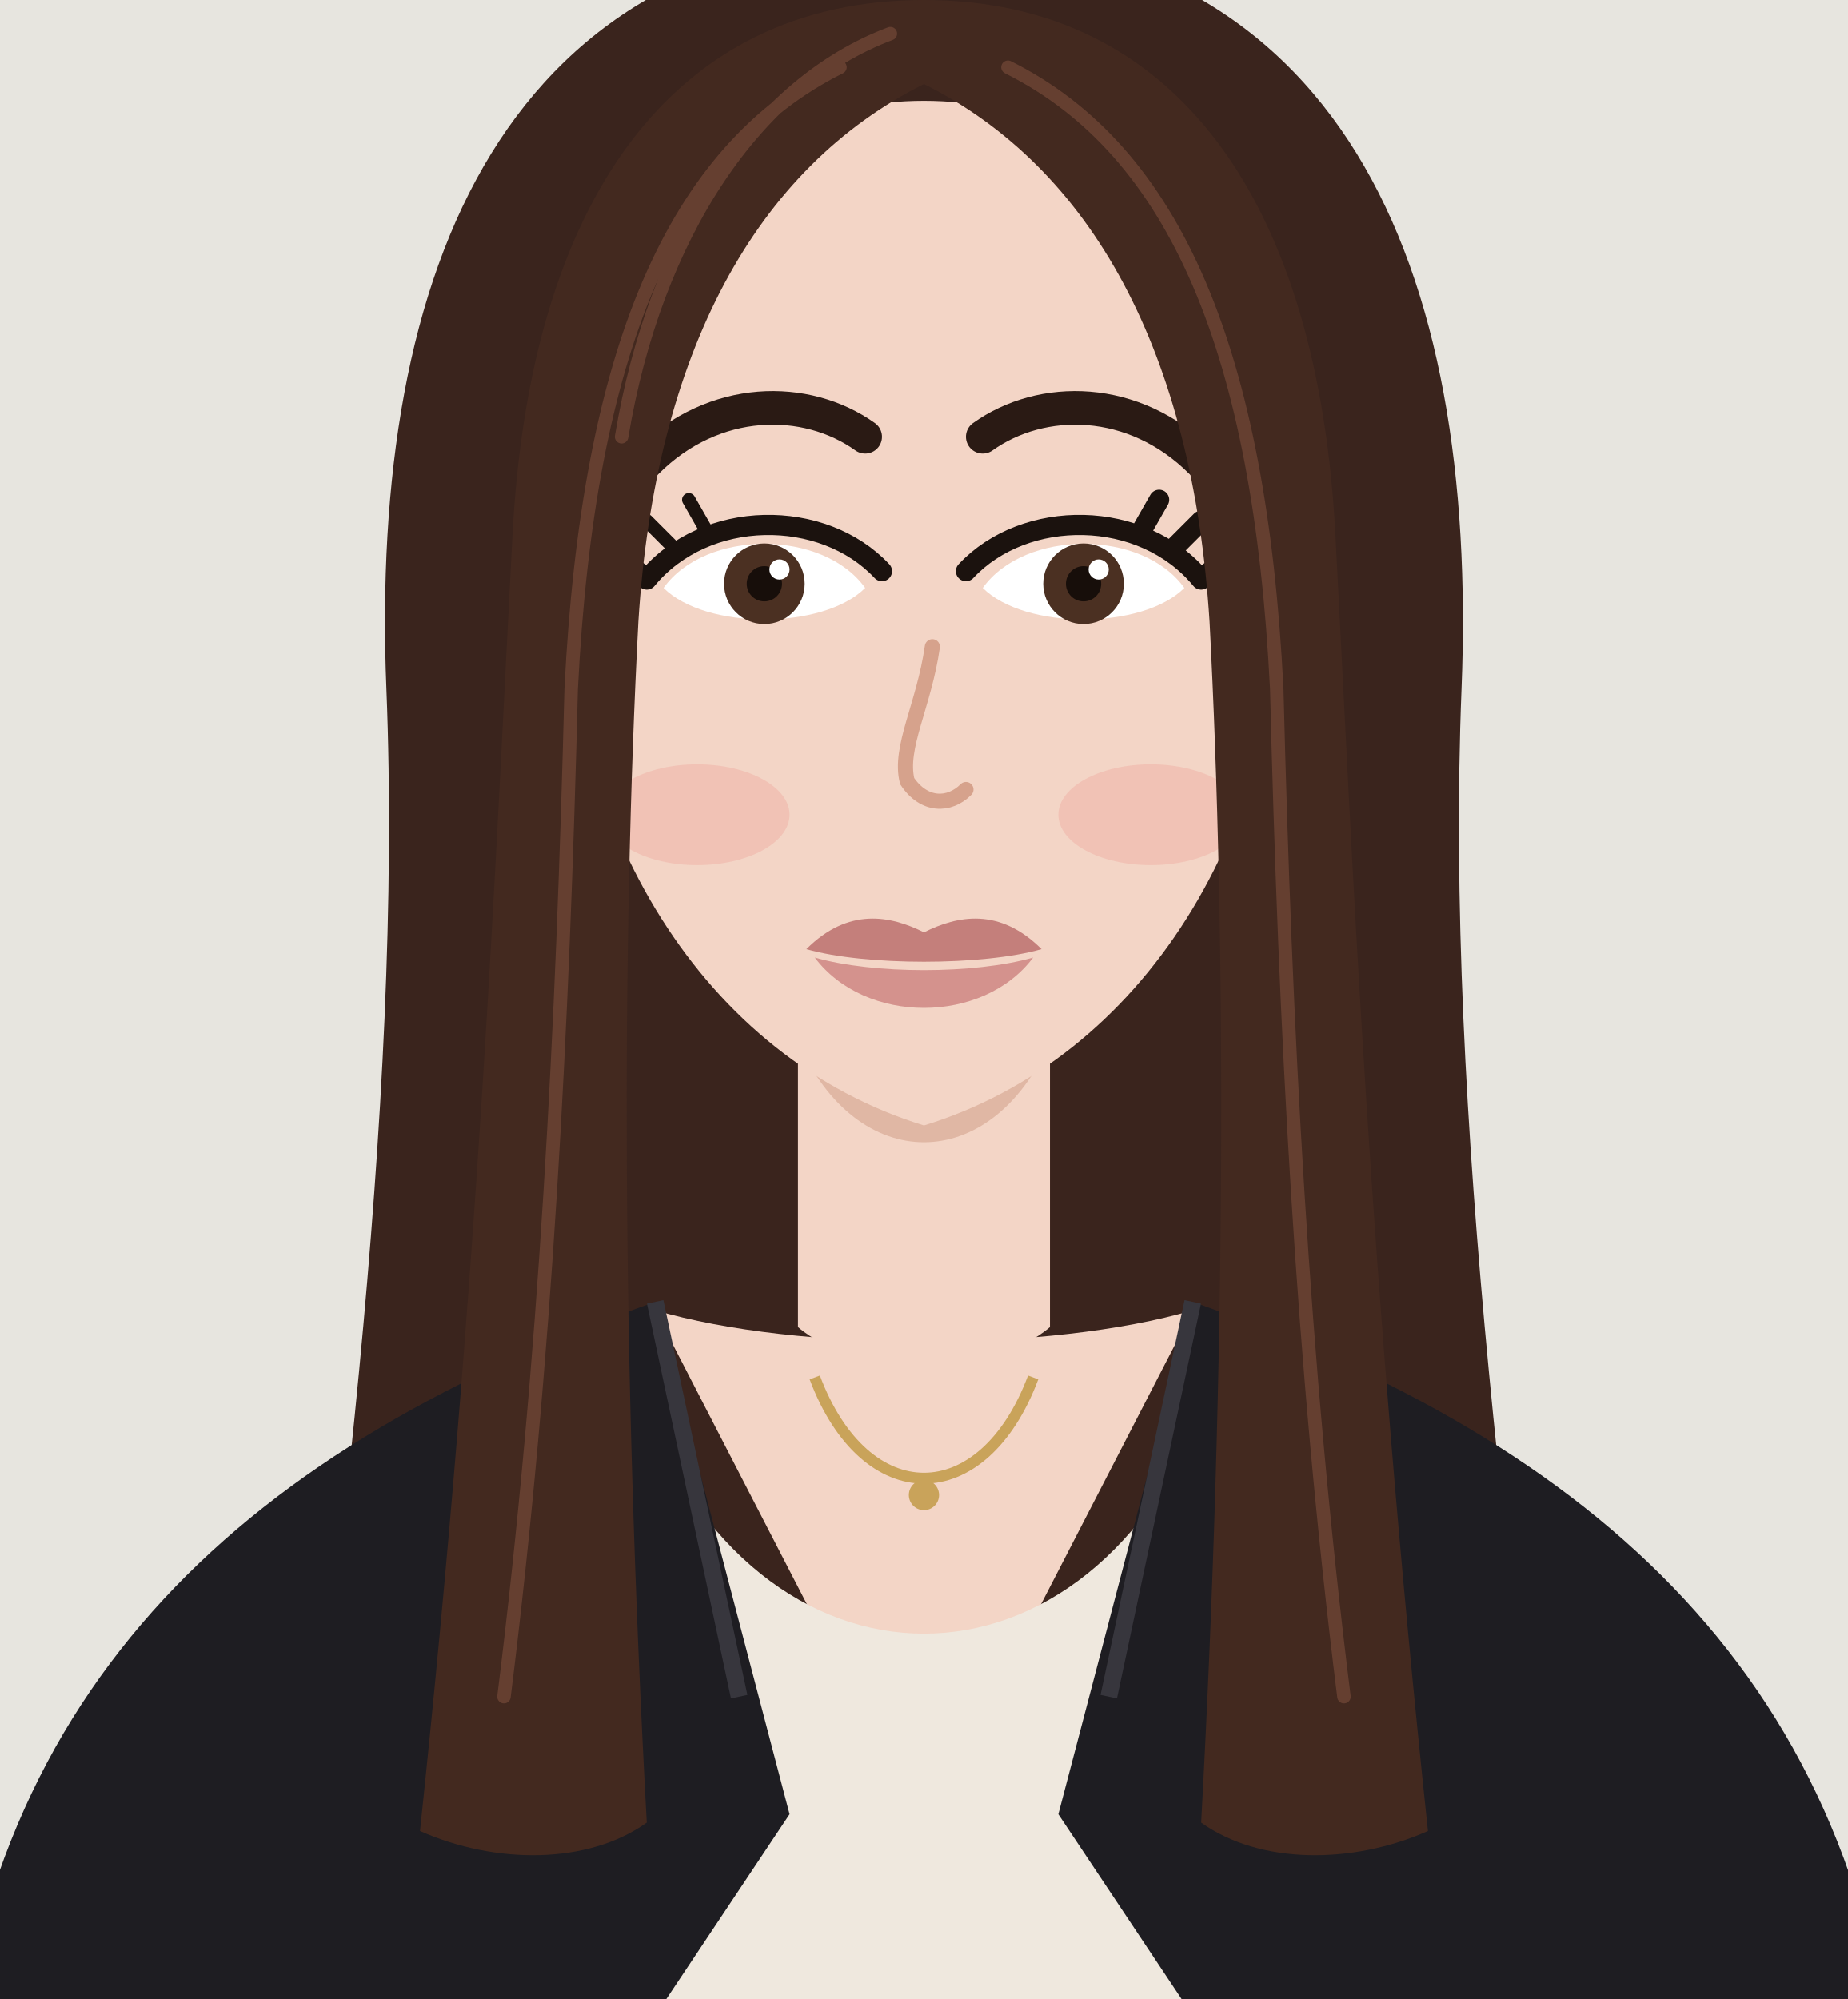
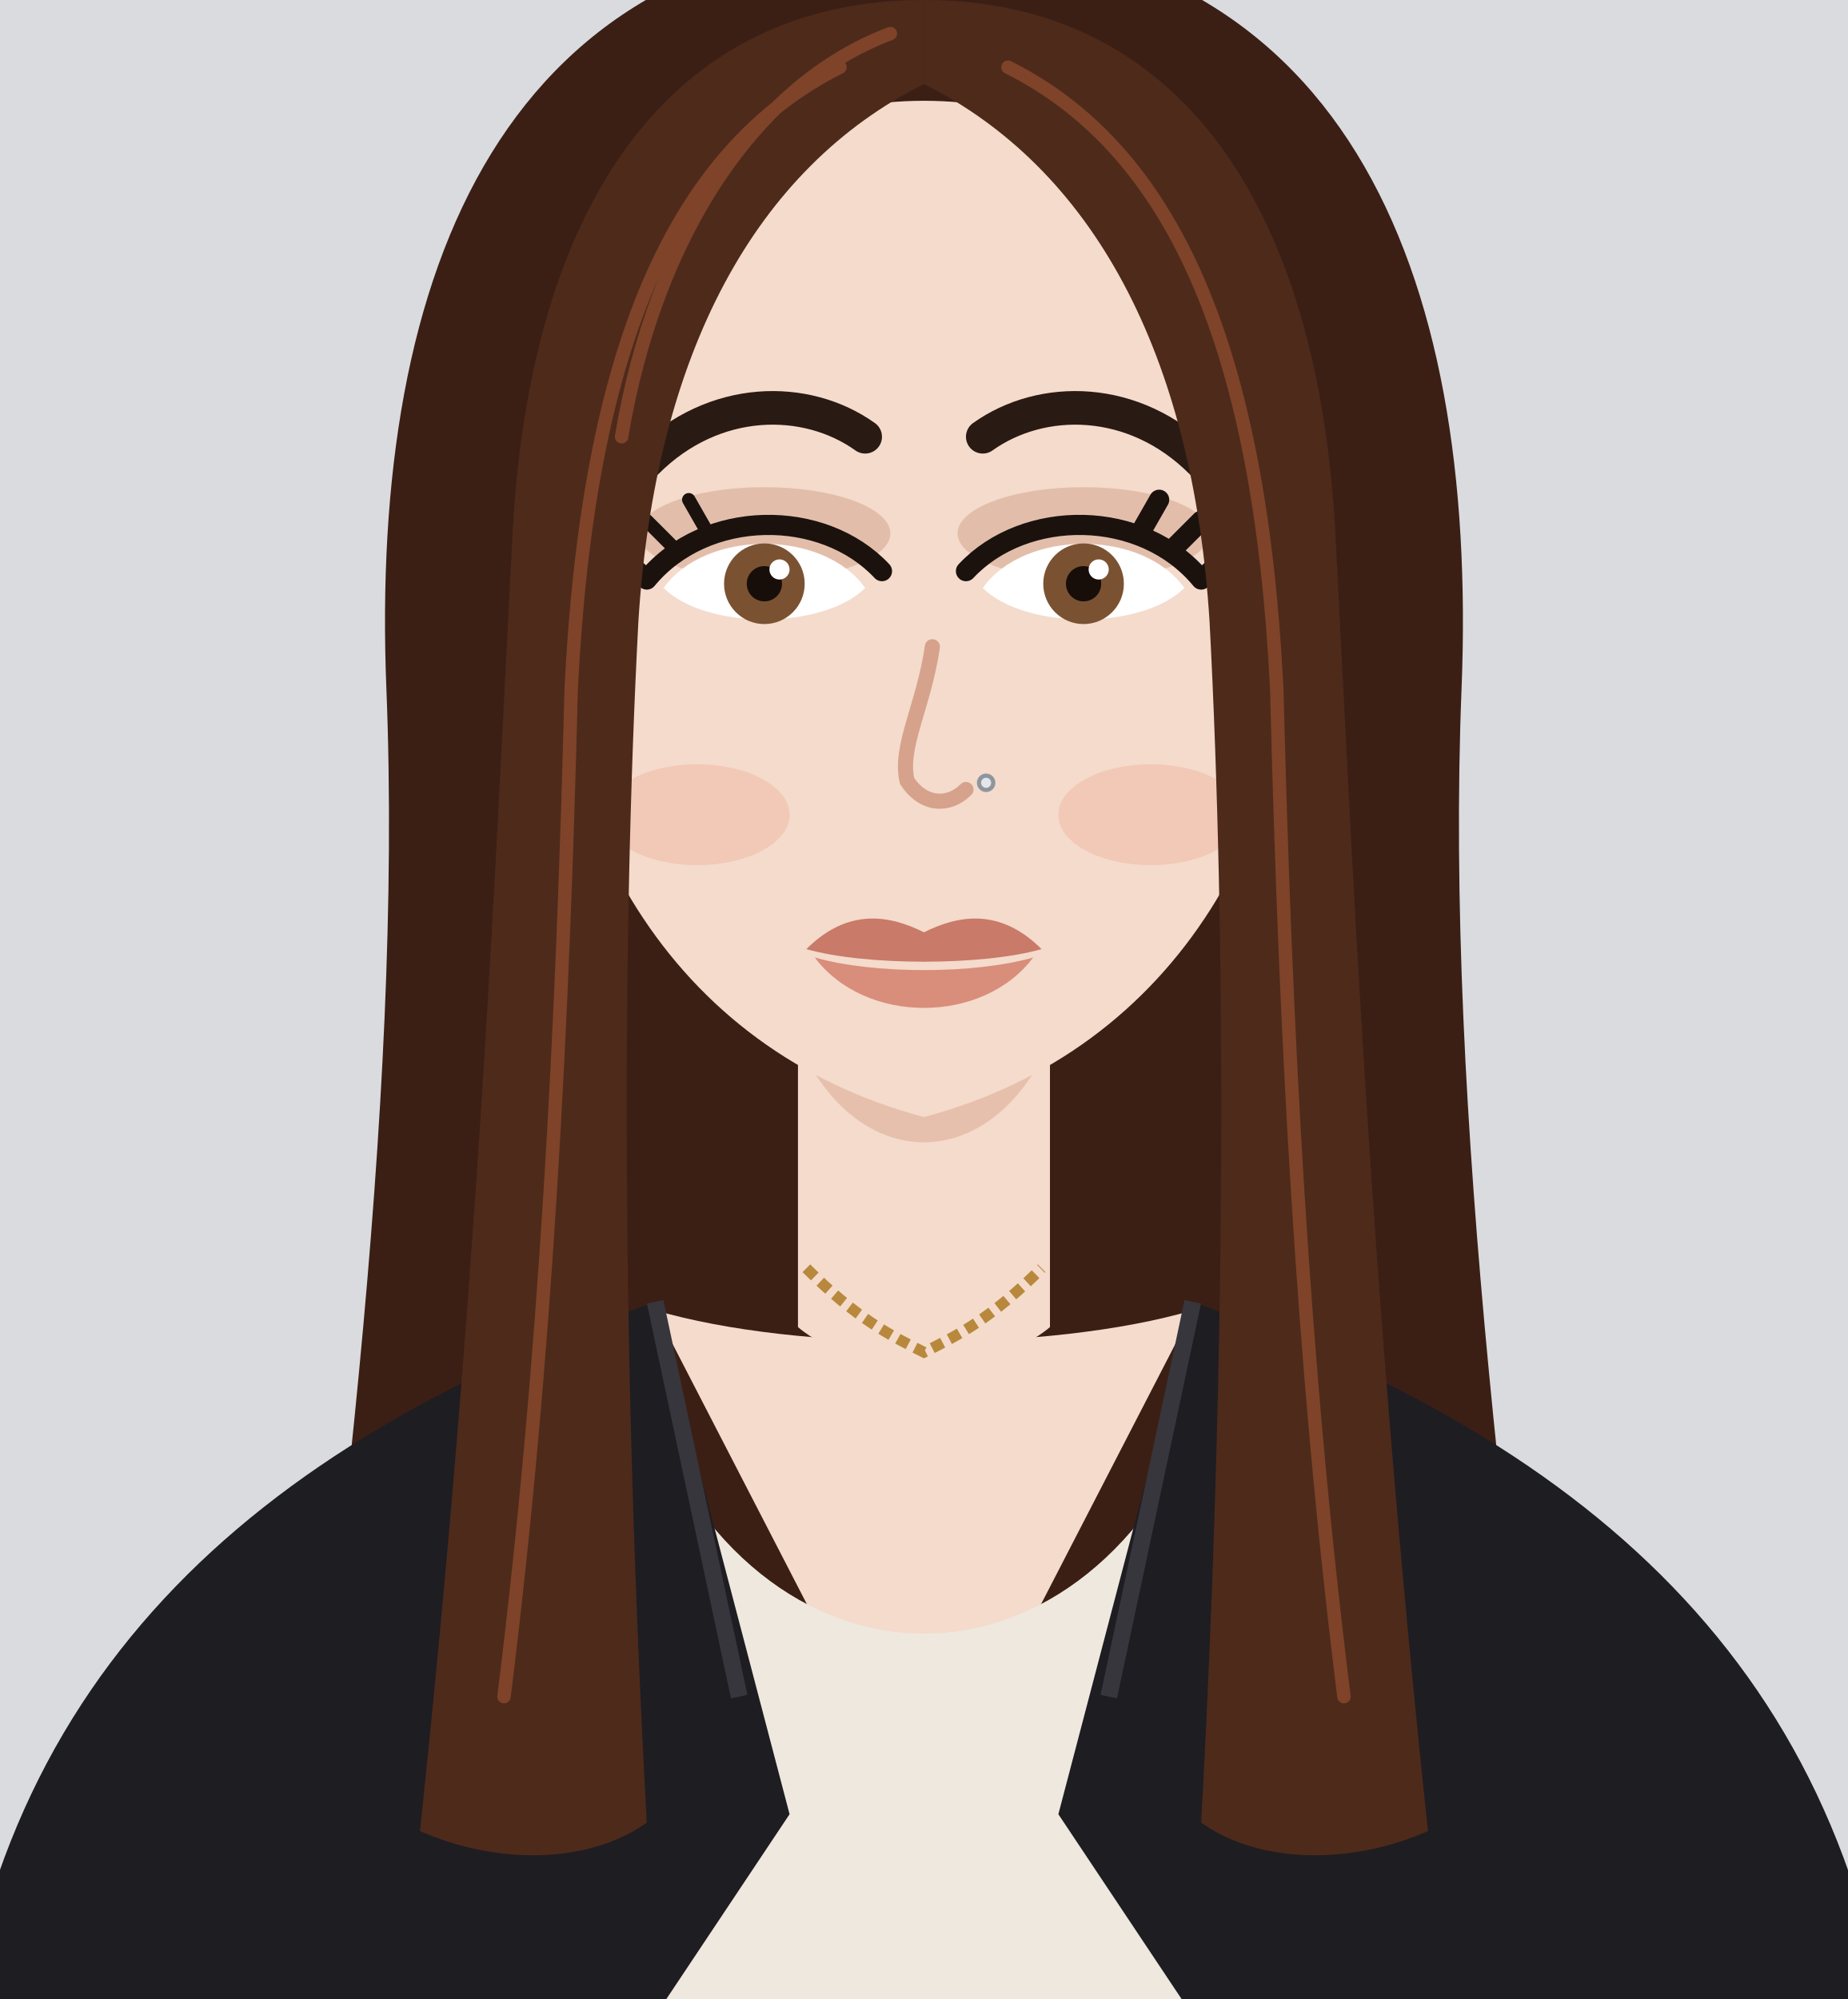
<svg xmlns="http://www.w3.org/2000/svg" viewBox="40 48 220 238">
  <style>
  .arms { transform: translateY(80px); animation: ruce .9s .5s cubic-bezier(.3, 1.35, .5, 1) forwards; }
  .smile { opacity: 0; animation: zobraz .35s 1.5s forwards; }
  .neutral { animation: skryj .35s 1.5s forwards; }
  .head { transform-origin: 150px 200px; animation: naklon 6s 2.3s infinite; }
  .eye-open { transform-box: fill-box; transform-origin: center; animation: mrk 6s 2.3s infinite; }
  .eye-wink { opacity: 0; animation: mrk-cara 6s 2.3s infinite; }
  .brow-r { animation: oboci 6s 2.3s infinite; }
  .blush-r { transform-box: fill-box; transform-origin: center; animation: tvar 6s 2.3s infinite; }
  @keyframes ruce { to { transform: translateY(0); } }
  @keyframes zobraz { to { opacity: 1; } }
  @keyframes skryj { to { opacity: 0; } }
  @keyframes mrk { 0%, 3% { transform: scaleY(1); } 5%, 15% { transform: scaleY(.05); } 18%, 100% { transform: scaleY(1); } }
  @keyframes mrk-cara { 0%, 3% { opacity: 0; } 5%, 15% { opacity: 1; } 17%, 100% { opacity: 0; } }
  @keyframes naklon { 0%, 2% { transform: rotate(0); } 6%, 15% { transform: rotate(-3deg); } 20%, 100% { transform: rotate(0); } }
  @keyframes oboci { 0%, 3% { transform: translateY(0); } 5%, 15% { transform: translateY(2.5px); } 18%, 100% { transform: translateY(0); } }
  @keyframes tvar { 0%, 3% { transform: scale(1); } 5%, 15% { transform: scale(1.25) translateY(-2px); } 18%, 100% { transform: scale(1); } }
  @media (prefers-reduced-motion: reduce) {
    .arms, .smile, .neutral, .head, .eye-open, .eye-wink, .brow-r, .blush-r { animation: none; }
    .arms { transform: none; } .smile { opacity: 1; } .neutral { opacity: 0; }
  }
</style>
-   <rect width="300" height="300" fill="#e7e5df" />
+   <rect width="300" height="300" fill="#d9dbdf" />
  <g class="head">
-     <path fill="#3a241d" d="M150 40 C100 40 84 80 86 130 C88 180 80 240 72 300 L228 300 C220 240 212 180 214 130 C216 80 200 40 150 40 Z" />
+     <path fill="#3b1f15" d="M150 40 C100 40 84 80 86 130 C88 180 80 240 72 300 L228 300 C220 240 212 180 214 130 C216 80 200 40 150 40 Z" />
  </g>
  <g>
-     <path fill="#f3d5c6" d="M135 168 L135 206 C142 212 158 212 165 206 L165 168 Z" />
-     <path fill="#e0b7a4" d="M135 172 C142 188 158 188 165 172 L165 168 L135 168 Z" />
-     <path fill="#f3d5c6" d="M118 204 C135 209 165 209 182 204 L150 266 Z" />
+     <path fill="#f4dbcc" d="M135 168 L135 206 C142 212 158 212 165 206 L165 168 Z" />
+     <path fill="#e6c0ac" d="M135 172 C142 188 158 188 165 172 L165 168 L135 168 Z" />
+     <path fill="#f4dbcc" d="M118 204 C135 209 165 209 182 204 L150 266 Z" />
    <path fill="#efe8de" d="M116 214 C130 252 170 252 184 214 L198 300 L102 300 Z" />
-     <path fill="none" stroke="#c9a35a" stroke-width="1.3" d="M137 212 C143 228 157 228 163 212" />
-     <circle fill="#c9a35a" cx="150" cy="226" r="1.8" />
+     <path fill="none" stroke="#b8893c" stroke-width="1.3" stroke-dasharray="1.4 .9" d="M136 199 C142 205 146 207 150 209 C154 207 158 205 164 199" />
    <path fill="#1e1d22" d="M34 300 C38 248 70 220 118 203 L134 264 L110 300 Z" />
    <path fill="#1e1d22" d="M266 300 C262 248 230 220 182 203 L166 264 L190 300 Z" />
    <path fill="none" stroke="#37363d" stroke-width="2" d="M118 203 L128 250 M182 203 L172 250" />
  </g>
  <g class="head">
-     <path fill="#f3d5c6" d="M107 114 C107 80 126 60 150 60 C174 60 193 80 193 114 C193 147 176 174 150 182 C124 174 107 147 107 114 Z" />
-     <ellipse fill="#ee9f96" opacity=".35" cx="123" cy="145" rx="11" ry="6" />
-     <ellipse class="blush-r" fill="#ee9f96" opacity=".35" cx="177" cy="145" rx="11" ry="6" />
+     <path fill="#f4dbcc" d="M105 112 C105 78 126 60 150 60 C174 60 195 78 195 112 C196 146 180 173 150 181 C120 173 104 146 105 112 Z" />
+     <ellipse fill="#eda48e" opacity=".35" cx="123" cy="145" rx="11" ry="6" />
+     <ellipse class="blush-r" fill="#eda48e" opacity=".35" cx="177" cy="145" rx="11" ry="6" />
    <path fill="none" stroke="#2a1a14" stroke-width="4" stroke-linecap="round" d="M117 103 C125 95 136 95 143 100" />
    <path class="brow-r" fill="none" stroke="#2a1a14" stroke-width="4" stroke-linecap="round" d="M157 100 C164 95 175 95 183 103" />
+     <ellipse fill="#c48f74" opacity=".38" cx="131" cy="111.5" rx="15" ry="5.5" />
+     <ellipse class="eye-open" fill="#c48f74" opacity=".38" cx="169" cy="111.5" rx="15" ry="5.5" />
    <g>
      <path fill="#fff" d="M119 118 C124 111 138 111 143 118 C138 123 124 123 119 118 Z" />
-       <circle fill="#4b3022" cx="131" cy="117.5" r="4.8" />
+       <circle fill="#7a5232" cx="131" cy="117.5" r="4.8" />
      <circle fill="#170e0a" cx="131" cy="117.5" r="2.1" />
      <circle fill="#fff" cx="132.8" cy="115.8" r="1.2" />
      <path fill="none" stroke="#1b120e" stroke-width="2.4" stroke-linecap="round" stroke-linejoin="round" d="M145 116 C138 108.5 124 108.5 117 117 L112 112.5" />
    </g>
    <g class="eye-open">
      <path fill="#fff" d="M157 118 C162 111 176 111 181 118 C176 123 162 123 157 118 Z" />
-       <circle fill="#4b3022" cx="169" cy="117.5" r="4.8" />
+       <circle fill="#7a5232" cx="169" cy="117.5" r="4.8" />
      <circle fill="#170e0a" cx="169" cy="117.5" r="2.1" />
      <circle fill="#fff" cx="170.8" cy="115.8" r="1.2" />
      <path fill="none" stroke="#1b120e" stroke-width="2.4" stroke-linecap="round" stroke-linejoin="round" d="M155 116 C162 108.5 176 108.5 183 117 L188 112.5 M180 113 l3 -3 M176 111 l2 -3.5" />
    </g>
    <path fill="none" stroke="#1b120e" stroke-width="1.6" stroke-linecap="round" d="M120 113 l-3 -3 M124 111 l-2 -3.5" />
    <path class="eye-wink" fill="none" stroke="#1b120e" stroke-width="2.8" stroke-linecap="round" stroke-linejoin="round" d="M156 117 C162 123.5 176 123.5 182 117 L187 113" />
    <path fill="none" stroke="#d6a28c" stroke-width="1.8" stroke-linecap="round" d="M151 125 C150 132 147 137 148 141 C150 144 153 144 155 142" />
+     <circle fill="#e3e6ea" stroke="#8f959d" stroke-width=".5" cx="157.4" cy="141.2" r=".85" />
    <g class="neutral">
-       <path fill="#c47f7b" d="M136 161 C141 156 146 157 150 159 C154 157 159 156 164 161 C157 163 143 163 136 161 Z" />
-       <path fill="#d4928d" d="M137 162 C143 170 157 170 163 162 C156 164 144 164 137 162 Z" />
+       <path fill="#c97a69" d="M136 161 C141 156 146 157 150 159 C154 157 159 156 164 161 C157 163 143 163 136 161 Z" />
+       <path fill="#d98d7b" d="M137 162 C143 170 157 170 163 162 C156 164 144 164 137 162 Z" />
    </g>
    <g class="smile">
      <path fill="#a14f4c" d="M136 158.6 C144 160.2 156 160.2 164 158.6 C160.5 166.8 139.5 166.8 136 158.6 Z" />
      <ellipse fill="#c46f6b" cx="150" cy="164.4" rx="7" ry="1.8" />
      <path fill="#fbf7f1" d="M138.4 159.4 C145 160.9 155 160.9 161.6 159.4 L160.4 162.1 C154 163.7 146 163.7 139.6 162.1 Z" />
      <path fill="none" stroke="#e4d9cf" stroke-width=".6" stroke-linecap="round" d="M145.6 160.6 V163 M150 160.9 V163.4 M154.4 160.6 V163" />
-       <path fill="#d4928d" d="M137 161 C142 166.2 158 166.2 163 161 C160 170.6 140 170.6 137 161 Z" />
+       <path fill="#d98d7b" d="M137 161 C142 166.2 158 166.2 163 161 C160 170.6 140 170.6 137 161 Z" />
      <ellipse fill="#fff" opacity=".25" cx="145.5" cy="167.6" rx="3.2" ry=".9" />
-       <path fill="#c47f7b" d="M134 158 C139 154.4 145 153.9 150 156 C155 153.9 161 154.4 166 158 C159 159.5 154 159.3 150 159.7 C146 159.3 141 159.5 134 158 Z" />
+       <path fill="#c97a69" d="M134 158 C139 154.4 145 153.9 150 156 C155 153.9 161 154.4 166 158 C159 159.5 154 159.3 150 159.7 C146 159.3 141 159.5 134 158 Z" />
      <path fill="none" stroke="#d6a28c" stroke-width="1.1" stroke-linecap="round" d="M133 156 C134 157 134.3 158 133.9 159.2 M167 156 C166 157 165.7 158 166.1 159.2" opacity=".8" />
    </g>
-     <path fill="#43291f" d="M150 48 C120 48 103 72 101 112 C99 150 97 200 90 266 C99 270 110 270 117 265 C114 210 114 160 116 122 C118 90 130 68 150 58 Z" />
-     <path fill="#43291f" d="M150 48 C180 48 197 72 199 112 C201 150 203 200 210 266 C201 270 190 270 183 265 C186 210 186 160 184 122 C182 90 170 68 150 58 Z" />
-     <path fill="none" stroke="#6e4535" stroke-width="1.6" stroke-linecap="round" opacity=".8" d="M140 56 C120 66 110 90 108 130 C107 170 105 210 100 250 M160 56 C180 66 190 90 192 130 C193 170 195 210 200 250 M146 52 C130 58 118 76 114 100" />
+     <path fill="#4e2a1b" d="M150 48 C120 48 103 72 101 112 C99 150 97 200 90 266 C99 270 110 270 117 265 C114 210 114 160 116 122 C118 90 130 68 150 58 Z" />
+     <path fill="#4e2a1b" d="M150 48 C180 48 197 72 199 112 C201 150 203 200 210 266 C201 270 190 270 183 265 C186 210 186 160 184 122 C182 90 170 68 150 58 Z" />
+     <path fill="none" stroke="#8a4a2c" stroke-width="1.6" stroke-linecap="round" opacity=".8" d="M140 56 C120 66 110 90 108 130 C107 170 105 210 100 250 M160 56 C180 66 190 90 192 130 C193 170 195 210 200 250 M146 52 C130 58 118 76 114 100" />
  </g>
  <g class="arms">
    <path fill="#1e1d22" d="M30 300 L52 262 L248 262 L270 300 Z" />
    <path fill="#1e1d22" d="M34 300 C32 266 42 234 66 212 L94 222 C82 246 80 272 84 300 Z" />
    <path fill="#1e1d22" d="M266 300 C268 266 258 234 234 212 L206 222 C218 246 220 272 216 300 Z" />
    <path fill="none" stroke="#3a3940" stroke-width="1.6" stroke-linecap="round" d="M48 236 C44 250 42 266 44 284 M252 236 C256 250 258 266 256 284" />
    <path fill="#19181d" d="M40 300 C46 285 68 274 100 267 L212 244 C226 241 234 250 230 261 L122 292 C100 298 78 300 66 300 Z" />
    <path fill="none" stroke="#33323a" stroke-width="1.6" stroke-linecap="round" d="M70 288 C82 282 92 280 104 279 M60 296 C70 291 80 289 90 289" />
-     <path fill="#f3d5c6" stroke="#cf9a85" stroke-width="1" d="M216 238 C223 233.5 232 236 232 245 C232.5 254 228 261 221 261 C215 259.5 212 246 216 238 Z" />
+     <path fill="#f4dbcc" stroke="#cf9a85" stroke-width="1" d="M216 238 C223 233.5 232 236 232 245 C232.5 254 228 261 221 261 C215 259.5 212 246 216 238 Z" />
    <g fill="none" stroke-linecap="round">
      <g stroke="#cf9a85" stroke-width="6.6">
        <path d="M228 239 C238 238.5 246 243 250 251" />
        <path d="M228 245 C239 245.5 247 251.5 250 259" />
        <path d="M228 251 C238 252.5 246 258.5 248 266" />
        <path d="M228 257 C236 259 242 263.5 243.5 269.5" />
      </g>
-       <g stroke="#f3d5c6" stroke-width="5">
+       <g stroke="#f4dbcc" stroke-width="5">
        <path d="M228 239 C238 238.5 246 243 250 251" />
        <path d="M228 245 C239 245.5 247 251.5 250 259" />
        <path d="M228 251 C238 252.5 246 258.5 248 266" />
        <path d="M228 257 C236 259 242 263.5 243.5 269.5" />
      </g>
    </g>
    <ellipse cx="249.4" cy="250" rx="1.7" ry="1.2" fill="#fbeae2" transform="rotate(62 249.4 250)" />
    <ellipse cx="249.6" cy="258" rx="1.7" ry="1.2" fill="#fbeae2" transform="rotate(66 249.6 258)" />
    <ellipse cx="247.6" cy="265" rx="1.7" ry="1.2" fill="#fbeae2" transform="rotate(70 247.6 265)" />
    <ellipse cx="243.2" cy="268.6" rx="1.7" ry="1.2" fill="#fbeae2" transform="rotate(72 243.2 268.6)" />
    <path fill="#28272d" d="M262 300 C256 285 234 276 204 270 L88 251 C74 249 66 257 70 268 L184 296 C200 300 220 300 234 300 Z" />
    <path fill="none" stroke="#3e3d45" stroke-width="1.8" stroke-linecap="round" d="M200 276 C212 280 222 286 230 294 M184 280 C196 283 206 288 212 296 M110 258 L182 270" />
    <path fill="#1e1d22" d="M84 249 C78 248 74 254 75 262 C76 268 80 271 86 271 L92 252 Z" />
    <path fill="none" stroke="#c9a35a" stroke-width="1.6" d="M80 251 C76 256 76 265 80 270" />
-     <path fill="#f3d5c6" stroke="#cf9a85" stroke-width="1" d="M66 240 C73 236.5 82 239.5 82 248 C83 257 79 264 72 264.5 C66 263 63 249 66 240 Z" />
+     <path fill="#f4dbcc" stroke="#cf9a85" stroke-width="1" d="M66 240 C73 236.5 82 239.5 82 248 C83 257 79 264 72 264.5 C66 263 63 249 66 240 Z" />
    <g fill="none" stroke-linecap="round">
      <g stroke="#cf9a85" stroke-width="6.6">
        <path d="M70 242.5 C60 242 51 247 47 255" />
        <path d="M70 248.5 C59 249 50 255 47 263" />
        <path d="M70 254.5 C60 256 52 262 50 269.5" />
        <path d="M71 260.5 C63 262.5 57 267 55.5 273" />
      </g>
-       <g stroke="#f3d5c6" stroke-width="5">
+       <g stroke="#f4dbcc" stroke-width="5">
        <path d="M70 242.5 C60 242 51 247 47 255" />
        <path d="M70 248.5 C59 249 50 255 47 263" />
        <path d="M70 254.5 C60 256 52 262 50 269.5" />
        <path d="M71 260.5 C63 262.5 57 267 55.5 273" />
      </g>
    </g>
    <ellipse cx="47.6" cy="254" rx="1.7" ry="1.2" fill="#fbeae2" transform="rotate(-62 47.6 254)" />
    <ellipse cx="47.4" cy="262" rx="1.7" ry="1.2" fill="#fbeae2" transform="rotate(-66 47.4 262)" />
    <ellipse cx="50.4" cy="268.6" rx="1.7" ry="1.2" fill="#fbeae2" transform="rotate(-70 50.4 268.6)" />
    <ellipse cx="55.8" cy="272.2" rx="1.7" ry="1.2" fill="#fbeae2" transform="rotate(-72 55.8 272.2)" />
  </g>
</svg>
